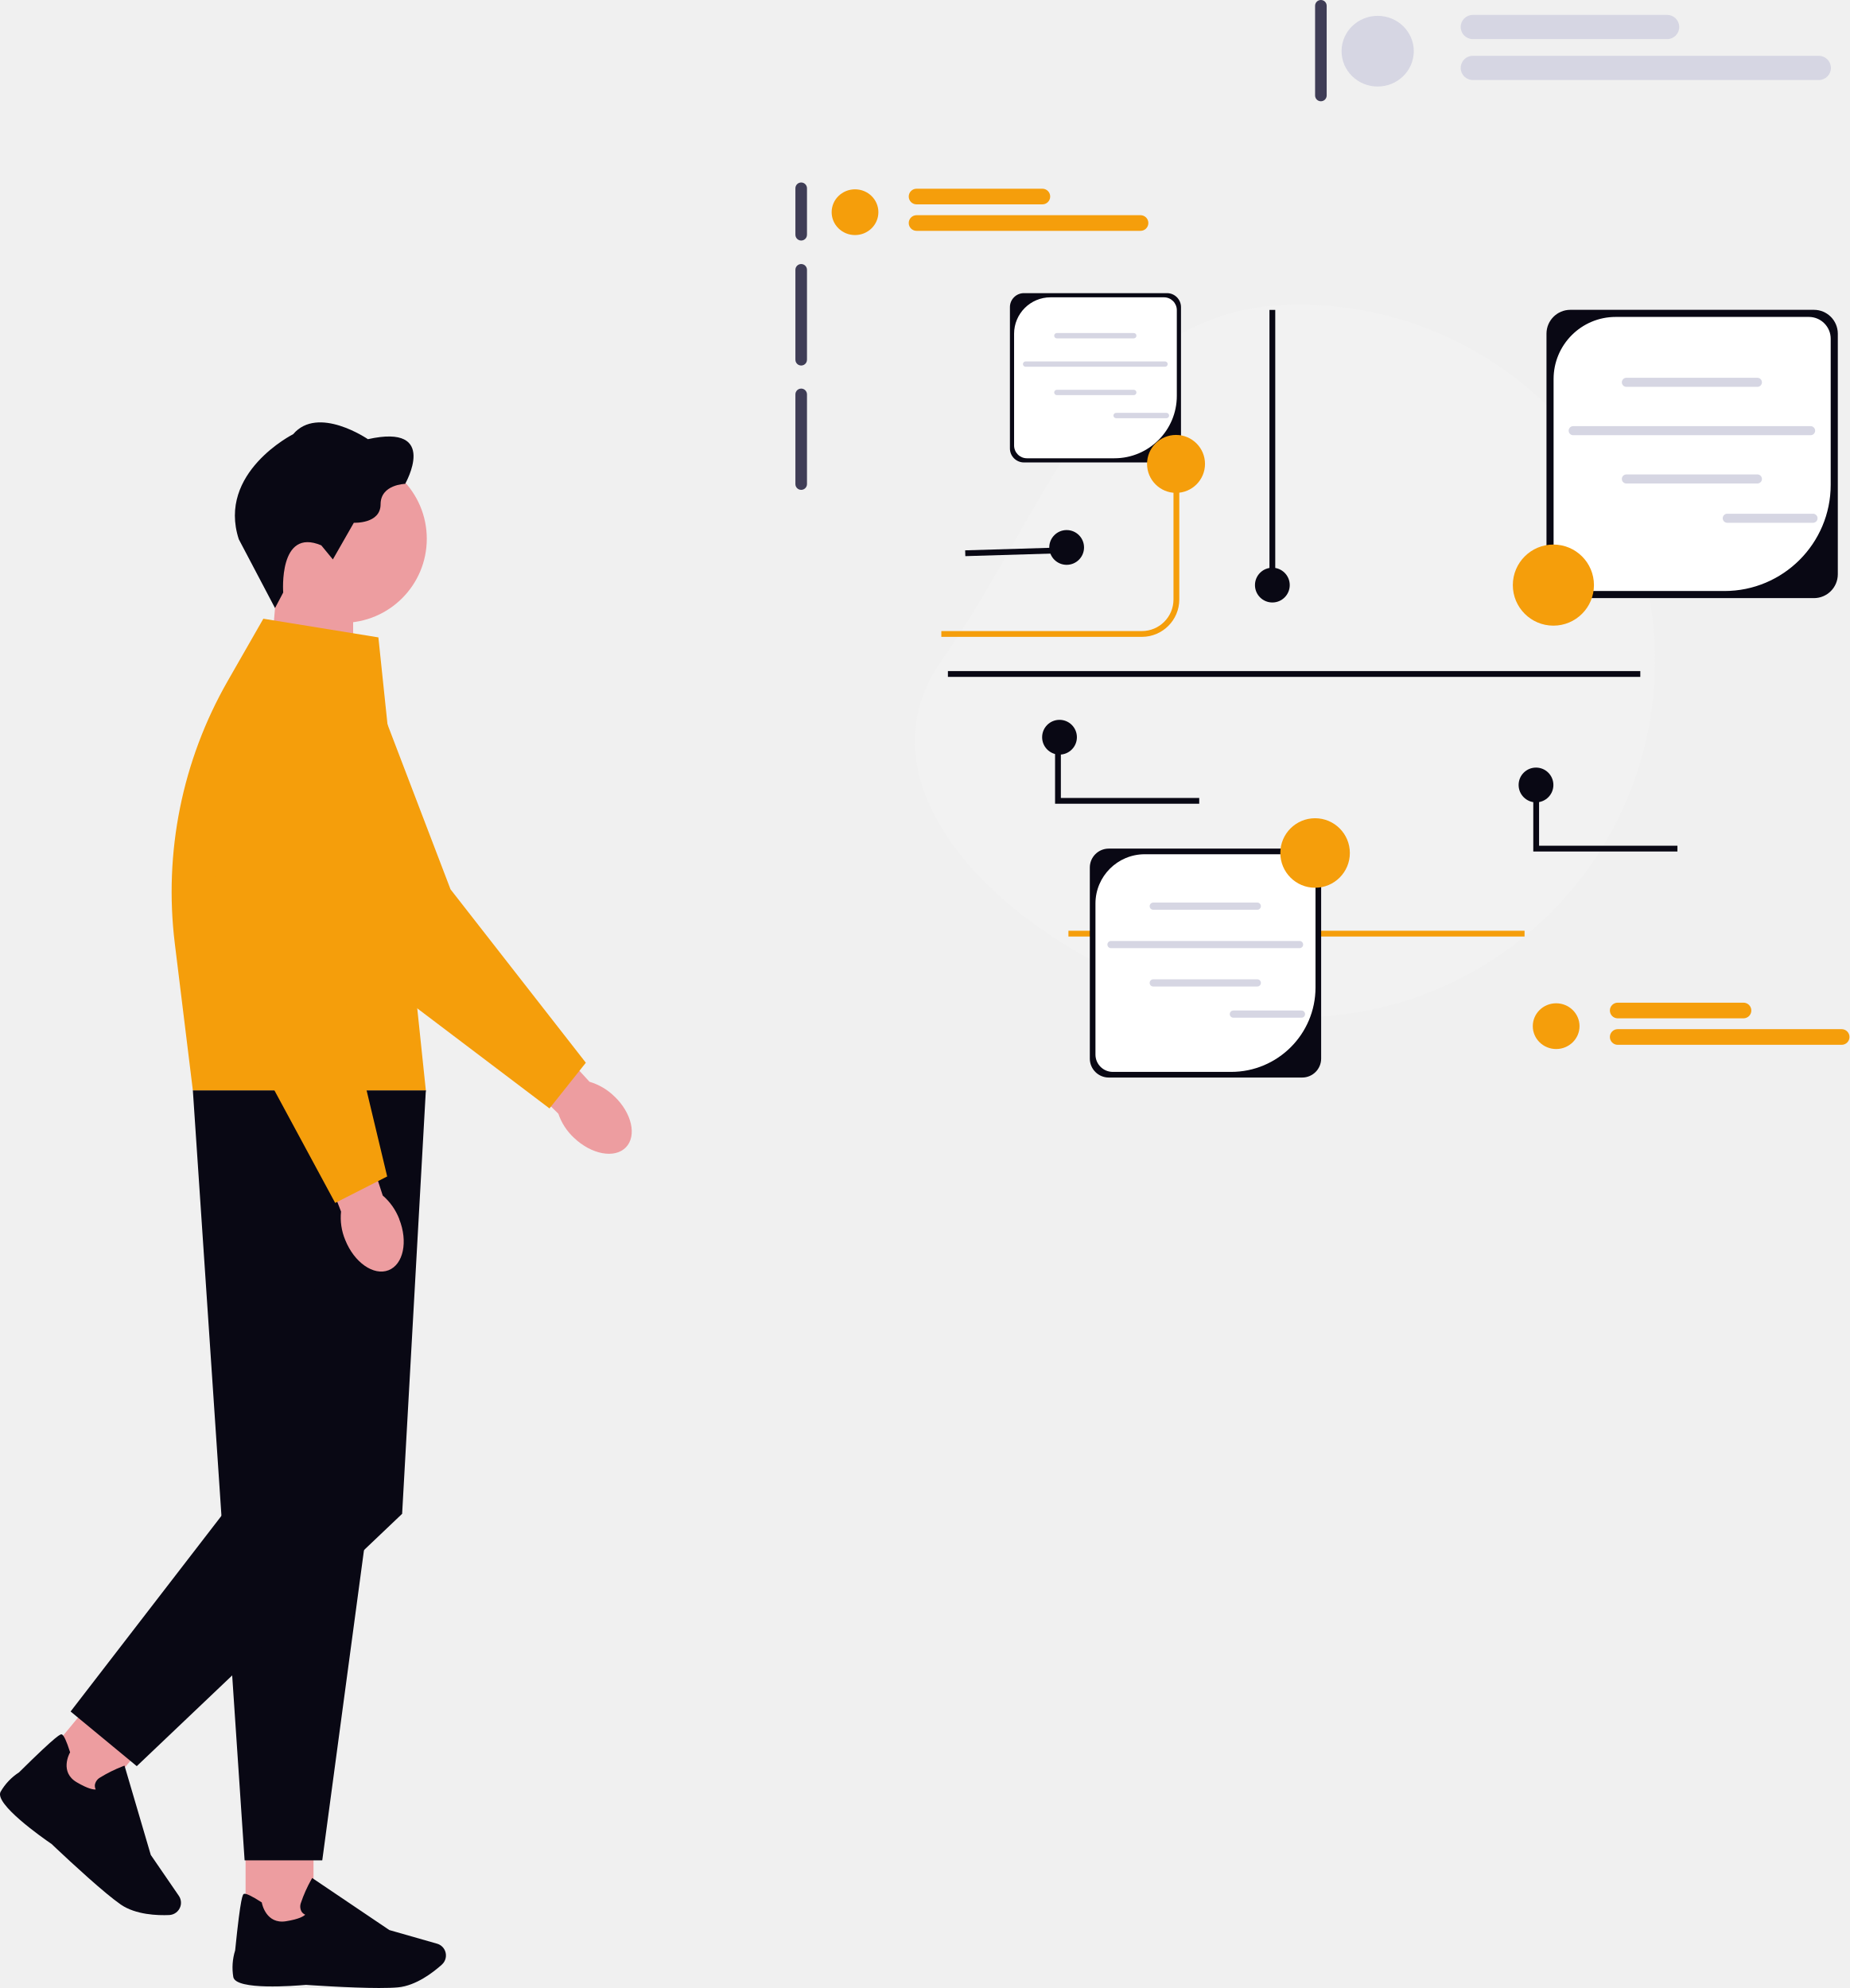
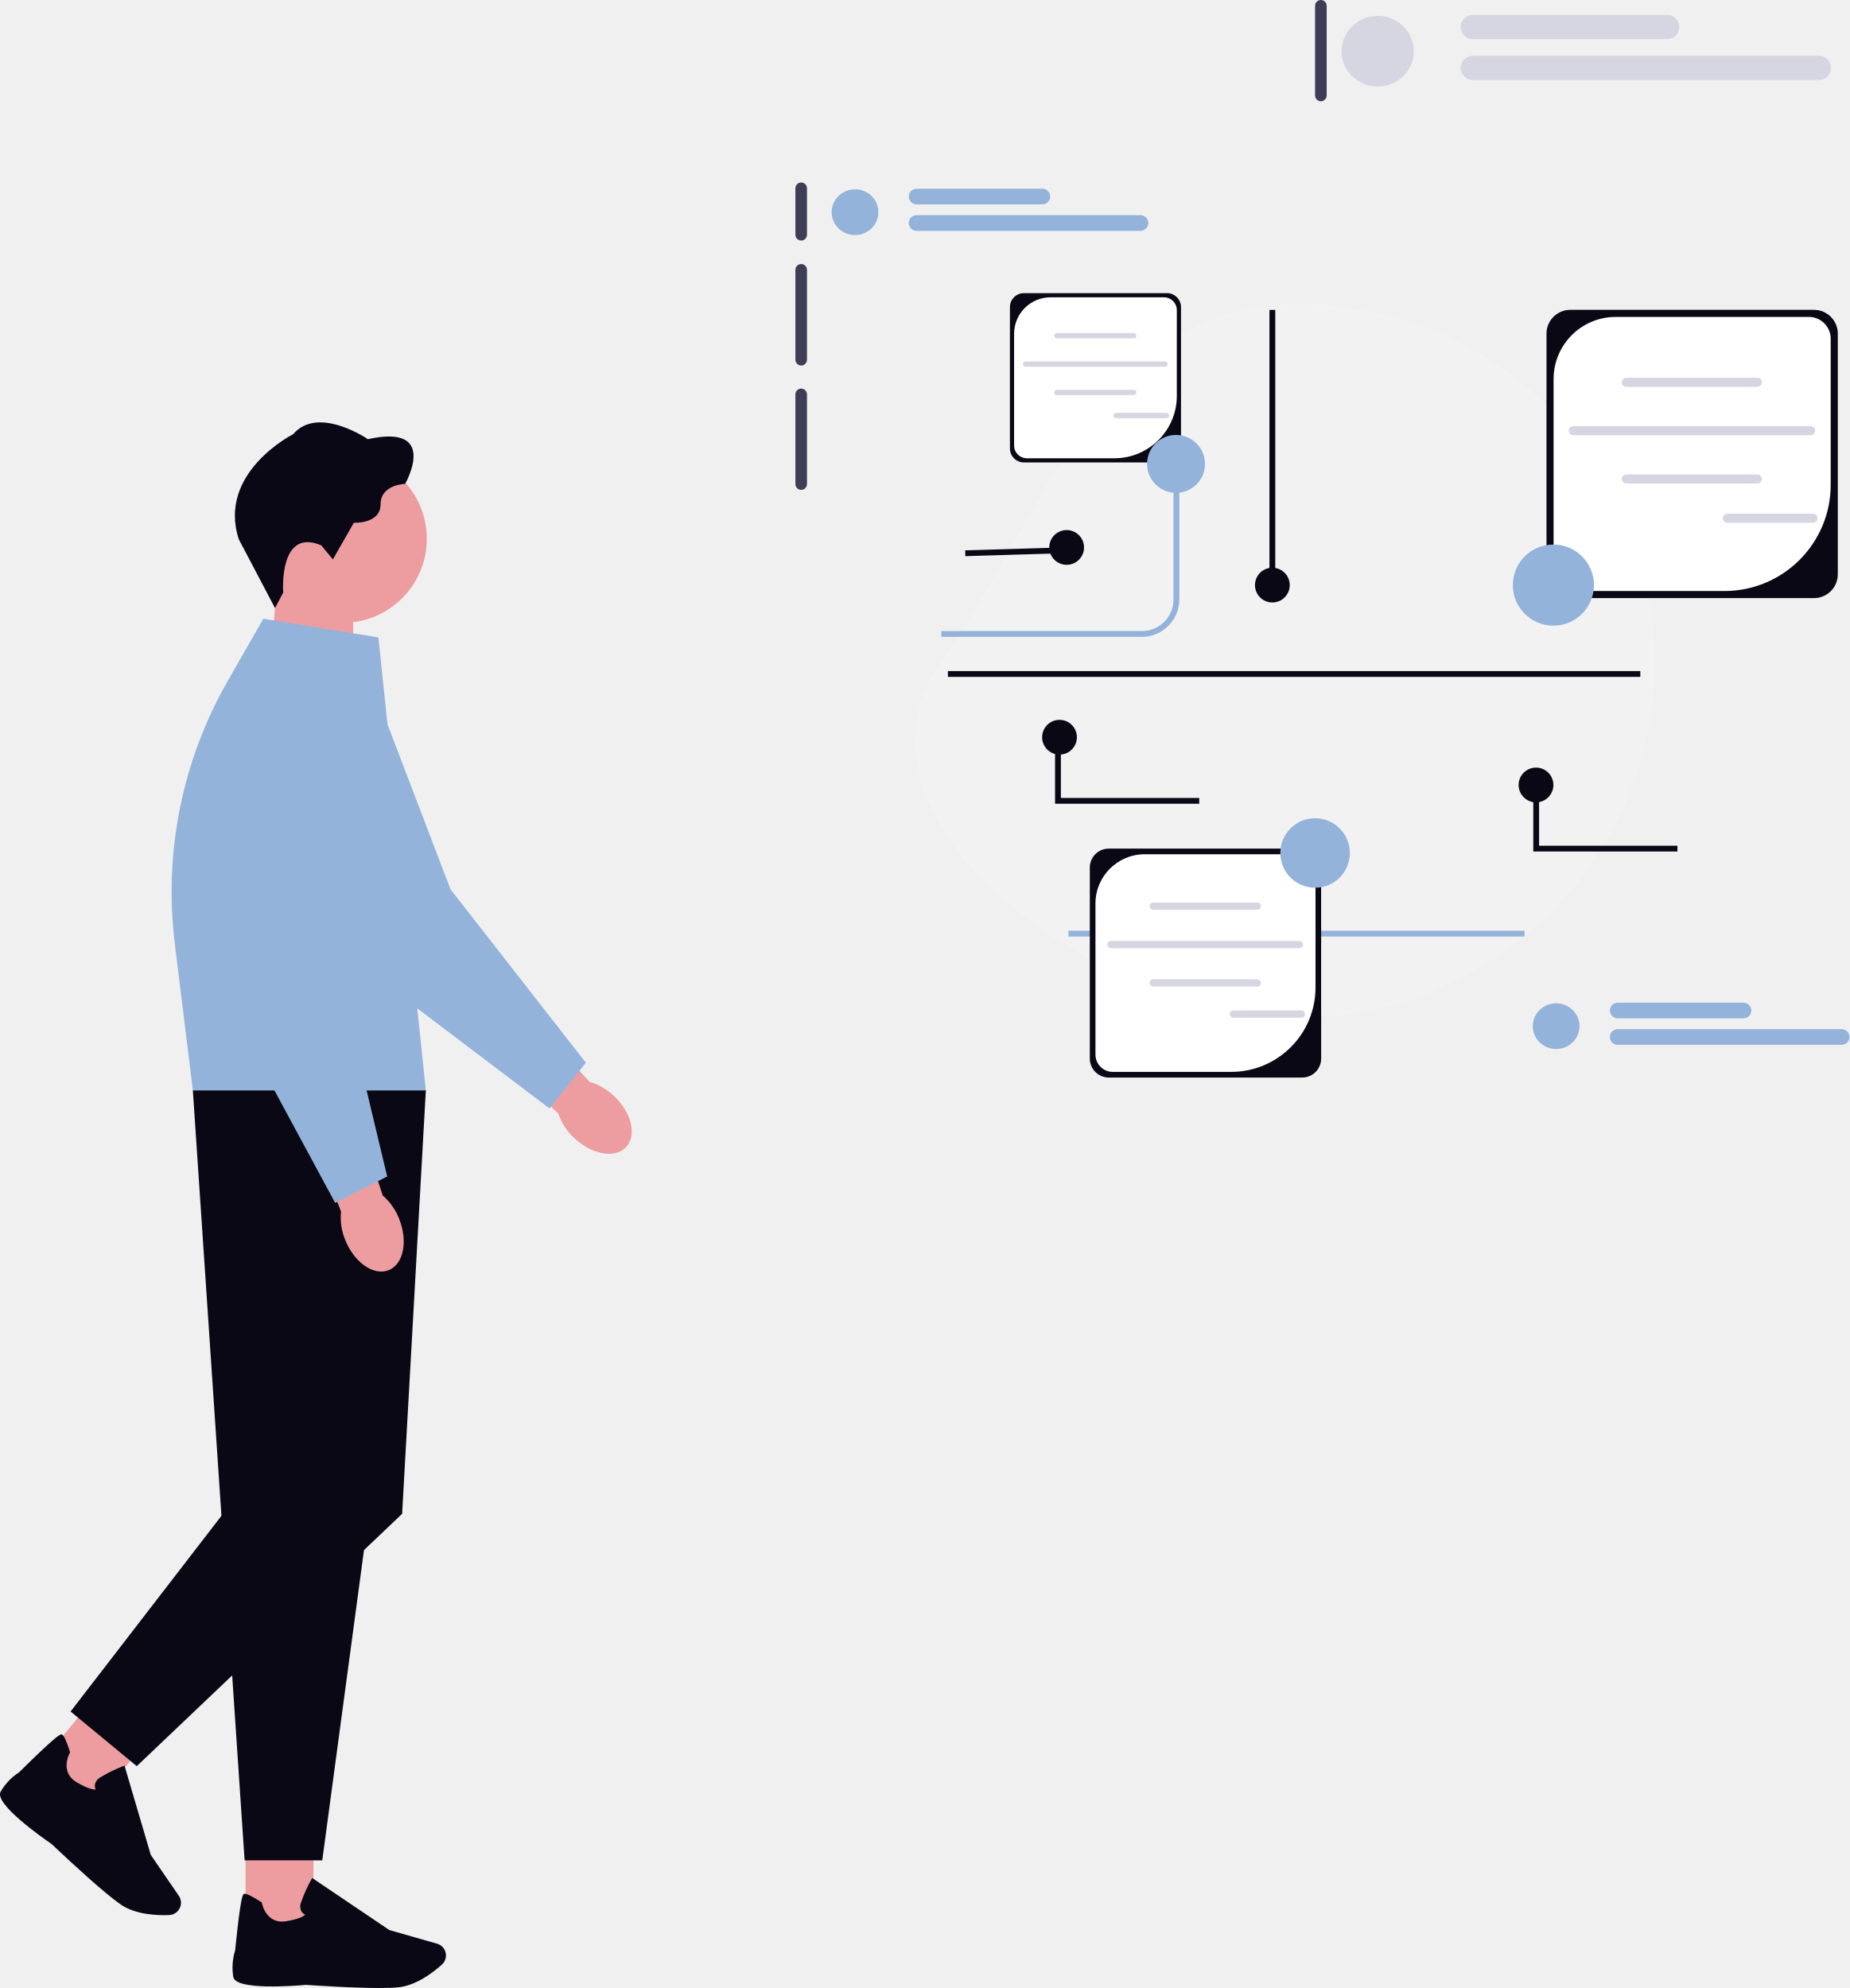
<svg xmlns="http://www.w3.org/2000/svg" width="744.184" height="800.076" viewBox="0 0 744.184 800.076" role="img" artist="Katerina Limpitsouni" source="https://undraw.co/">
  <g transform="translate(-780.246 -161.184)">
    <g transform="translate(780.246 331.173)">
      <path d="M481.229,329.335h0a23.954,23.954,0,0,0-9.984-5.86L443.72,293.47l-14.514,13.913,29.5,28.948A23.519,23.519,0,0,0,464.971,346c7.061,6.751,16.419,8.484,20.905,3.876s2.428-13.8-4.62-20.531h-.026Z" transform="translate(-234.042 -58.101)" fill="#ed9da0" />
-       <path d="M581.124,348.7l-14.617,18.377-75.556-57.192-.065-.131-44.153-82.394a28.26,28.26,0,1,1,51.306-23.441L526.686,278.9l54.44,69.774v.026Z" transform="translate(-345.408 -90.976)" fill="#f59e0b" />
+       <path d="M581.124,348.7l-14.617,18.377-75.556-57.192-.065-.131-44.153-82.394a28.26,28.26,0,1,1,51.306-23.441L526.686,278.9l54.44,69.774v.026Z" transform="translate(-345.408 -90.976)" fill="#93b3da" />
      <path d="M518.269,164.58h30.8v48.865l-33.96-11.159Z" transform="translate(-406.972 -97.433)" fill="#ed9da0" />
      <path d="M560.07,156.929a33.833,33.833,0,1,0,0,.008Z" transform="translate(-388.344 -110.091)" fill="#ed9da0" />
      <path d="M515.939,181.6l-3.3,6.265L498.071,160.18c-8.77-26.86,21.861-42.287,21.861-42.287,10-11.772,30.084,2,30.084,2C578.99,113.455,565,137.875,565,137.875s-9.88.218-9.88,8.21-10.767,7.44-10.767,7.44l-8.436,14.761-4.659-5.662c-17.32-7.335-15.323,18.977-15.323,18.977Z" transform="translate(-401.98 -113.133)" fill="#090814" />
      <rect width="27.33" height="38.776" transform="translate(98.818 567.843)" fill="#ed9da0" />
      <path d="M545.737,606.251c-11.994,0-29.507-1.253-29.641-1.266-4.682.418-28.074,2.258-29.236-3.093a22.982,22.982,0,0,1,.731-10.767c2.258-22.358,3.093-22.618,3.593-22.762.8-.235,3.119.871,6.891,3.3l.235.157.052.274c.065.34,1.736,8.549,9.658,7.295,5.43-.861,7.186-2.062,7.752-2.649a3.339,3.339,0,0,1-1.436-1.2,4.2,4.2,0,0,1-.3-3.5,55.351,55.351,0,0,1,4.2-9.437l.353-.626,31.056,20.957,19.186,5.482a4.908,4.908,0,0,1,3.2,2.831h0a4.947,4.947,0,0,1-1.253,5.586c-3.484,3.132-10.416,8.493-17.671,9.162-1.932.183-4.49.248-7.361.248h0Z" transform="translate(-392.975 23.836)" fill="#090814" />
      <rect width="27.33" height="38.776" transform="translate(37.3 557.016) rotate(-140.436)" fill="#ed9da0" />
      <path d="M611,581.7c-9.241-7.648-21.94-19.773-22.031-19.864-3.876-2.649-23.075-16.145-20.557-21.014a22.773,22.773,0,0,1,7.427-7.831c15.988-15.805,16.784-15.461,17.267-15.257.77.327,1.851,2.649,3.211,6.93l.078.261-.131.248c-.183.314-4.124,7.713,2.78,11.785,4.737,2.793,6.852,2.989,7.661,2.9a3.331,3.331,0,0,1-.34-1.851,4.208,4.208,0,0,1,2-2.884,55.538,55.538,0,0,1,9.255-4.594l.665-.261,10.571,35.944,11.29,16.458a4.952,4.952,0,0,1,.653,4.229h0a4.964,4.964,0,0,1-4.528,3.51c-4.672.2-13.431-.091-19.447-4.2-1.592-1.1-3.6-2.675-5.821-4.5h0Z" transform="translate(-568.188 10.317)" fill="#090814" />
      <path d="M586.437,319.1,544.776,628.983H513.527L492.7,319.1h93.746Z" transform="translate(-415.104 -50.281)" fill="#090814" />
      <path d="M554.917,488.366,492.7,569.09l26.625,21.994L626.1,489.53l9.541-170.43-19.094,17.071Z" transform="translate(-464.295 -50.281)" fill="#090814" />
-       <path d="M575.892,181.188l19.093,182.294H501.239l-7.27-59.163a170.725,170.725,0,0,1,21.248-105.506L529.6,173.676l46.294,7.513h0Z" transform="translate(-423.64 -94.659)" fill="#f59e0b" />
+       <path d="M575.892,181.188l19.093,182.294H501.239l-7.27-59.163a170.725,170.725,0,0,1,21.248-105.506L529.6,173.676l46.294,7.513h0Z" transform="translate(-423.64 -94.659)" fill="#93b3da" />
      <path d="M537.755,370.062h0a23.881,23.881,0,0,0-6.656-9.473l-12.6-38.74-18.99,6.642,14.813,38.568a23.383,23.383,0,0,0,1.683,11.407c3.615,9.058,11.421,14.527,17.411,12.2s7.922-11.551,4.307-20.609h.026Z" transform="translate(-377.098 -49.441)" fill="#ed9da0" />
-       <path d="M576.605,391.539l-20.921,10.65L510.669,318.8v-.143l-5.988-93.279a28.261,28.261,0,1,1,56.409,0l-5.051,80.1,20.57,86.075h0Z" transform="translate(-420.817 -88.055)" fill="#f59e0b" />
+       <path d="M576.605,391.539l-20.921,10.65L510.669,318.8v-.143l-5.988-93.279a28.261,28.261,0,1,1,56.409,0l-5.051,80.1,20.57,86.075h0Z" transform="translate(-420.817 -88.055)" fill="#93b3da" />
    </g>
    <g transform="translate(1100.294 161.184)">
      <path d="M218.06,154.13a143.391,143.391,0,1,1,0,286.781c-79.192,0-188.792-78.517-143.391-143.391S138.868,154.13,218.06,154.13Z" transform="translate(-15.945 -31.55)" fill="#f2f2f2" />
      <path d="M361.113,159.982a2.334,2.334,0,0,0-2.332,2.332v74.61a2.332,2.332,0,0,0,4.663,0v-74.61A2.334,2.334,0,0,0,361.113,159.982Z" transform="translate(32.92 -30.58)" fill="#3f3d56" />
      <path d="M25.113,111.982a2.334,2.334,0,0,0-2.332,2.332v18.652a2.332,2.332,0,1,0,4.663,0V114.313A2.334,2.334,0,0,0,25.113,111.982Z" transform="translate(-22.782 -38.538)" fill="#3f3d56" />
      <path d="M25.113,159.982a2.334,2.334,0,0,0-2.332,2.332v36.139a2.332,2.332,0,1,0,4.663,0V162.313A2.334,2.334,0,0,0,25.113,159.982Z" transform="translate(-22.782 -53.722)" fill="#3f3d56" />
      <path d="M25.113,203.982a2.334,2.334,0,0,0-2.332,2.332v36.139a2.332,2.332,0,0,0,4.663,0V206.313A2.334,2.334,0,0,0,25.113,203.982Z" transform="translate(-22.782 -47.593)" fill="#3f3d56" />
      <path d="M204.487,48.982a2.334,2.334,0,0,0-2.332,2.332V87.452a2.332,2.332,0,0,0,4.663,0V51.313a2.334,2.334,0,0,0-2.332-2.332Z" transform="translate(6.954 -48.982)" fill="#3f3d56" />
-       <path d="M153.851,278.738h-80.7v-2.332h80.7a12.728,12.728,0,0,0,12.713-12.714V209.13H168.9v54.562a15.062,15.062,0,0,1-15.045,15.046Z" transform="translate(-14.431 -22.433)" fill="#f59e0b" />
-       <rect width="183.535" height="2.332" transform="translate(109.86 374.58)" fill="#f59e0b" />
+       <path d="M153.851,278.738h-80.7v-2.332h80.7a12.728,12.728,0,0,0,12.713-12.714V209.13H168.9v54.562a15.062,15.062,0,0,1-15.045,15.046Z" transform="translate(-14.431 -22.433)" fill="#93b3da" />
+       <rect width="183.535" height="2.332" transform="translate(109.86 374.58)" fill="#93b3da" />
      <g transform="translate(302.216 124.69)">
        <path d="M389.648,271.965H291.616a9.605,9.605,0,0,1-9.594-9.594V165.534a9.605,9.605,0,0,1,9.594-9.594h98.032a9.605,9.605,0,0,1,9.594,9.594v96.836A9.605,9.605,0,0,1,389.648,271.965Z" transform="translate(-282.021 -155.94)" fill="#090814" />
        <path d="M309.466,158.392a24.992,24.992,0,0,0-24.992,24.992V259.91a8.79,8.79,0,0,0,8.79,8.79h59.944a42.769,42.769,0,0,0,42.769-42.769V167.182a8.79,8.79,0,0,0-8.79-8.79Z" transform="translate(-281.615 -155.534)" fill="#fff" />
        <g transform="translate(8.918 27.352)">
          <path d="M362.575,183.05H309.858a1.824,1.824,0,1,1,0-3.648h52.717a1.824,1.824,0,0,1,0,3.648Z" transform="translate(-286.627 -179.402)" fill="#d6d6e3" />
          <path d="M362.575,216.414H309.858a1.824,1.824,0,1,1,0-3.648h52.717a1.824,1.824,0,0,1,0,3.648Z" transform="translate(-286.627 -173.872)" fill="#d6d6e3" />
          <path d="M387.027,199.743H291.495a1.824,1.824,0,1,1,0-3.648h95.532a1.824,1.824,0,0,1,0,3.648Z" transform="translate(-289.671 -176.635)" fill="#d6d6e3" />
          <path d="M379.186,229.98H344.675a1.824,1.824,0,1,1,0-3.648h34.511a1.824,1.824,0,0,1,0,3.648Z" transform="translate(-280.855 -171.623)" fill="#d6d6e3" />
        </g>
      </g>
      <g transform="translate(118.466 341.524)">
        <path d="M209.864,434.072H132.02a7.627,7.627,0,0,1-7.619-7.619V349.559a7.627,7.627,0,0,1,7.619-7.619h77.844a7.627,7.627,0,0,1,7.619,7.619v76.895a7.627,7.627,0,0,1-7.619,7.619h0Z" transform="translate(-124.402 -341.94)" fill="#090814" />
        <path d="M146.194,343.887a19.846,19.846,0,0,0-19.846,19.846V424.5a6.98,6.98,0,0,0,6.98,6.98h47.6a33.962,33.962,0,0,0,33.962-33.962v-46.65a6.98,6.98,0,0,0-6.98-6.98H146.194Z" transform="translate(-124.079 -341.617)" fill="#fff" />
        <g transform="translate(7.081 21.719)">
          <path d="M188.367,363.467H146.506a1.448,1.448,0,1,1,0-2.9h41.861a1.448,1.448,0,0,1,0,2.9Z" transform="translate(-128.059 -360.571)" fill="#d6d6e3" />
          <path d="M188.367,389.96H146.506a1.448,1.448,0,1,1,0-2.9h41.861a1.448,1.448,0,0,1,0,2.9Z" transform="translate(-128.059 -356.179)" fill="#d6d6e3" />
          <path d="M207.783,376.723H131.924a1.448,1.448,0,1,1,0-2.9h75.859a1.448,1.448,0,0,1,0,2.9Z" transform="translate(-130.476 -358.373)" fill="#d6d6e3" />
          <path d="M201.557,400.732h-27.4a1.448,1.448,0,1,1,0-2.9h27.4a1.448,1.448,0,0,1,0,2.9Z" transform="translate(-123.475 -354.393)" fill="#d6d6e3" />
        </g>
      </g>
      <g transform="translate(86.317 117.974)">
        <path d="M160.028,218.315H102.459a5.641,5.641,0,0,1-5.634-5.634V155.814a5.641,5.641,0,0,1,5.634-5.634h57.569a5.641,5.641,0,0,1,5.634,5.634v56.867a5.641,5.641,0,0,1-5.634,5.634h0Z" transform="translate(-96.824 -150.179)" fill="#090814" />
        <path d="M112.941,151.619A14.677,14.677,0,0,0,98.264,166.3v44.939a5.162,5.162,0,0,0,5.162,5.162h35.2a25.116,25.116,0,0,0,25.116-25.116v-34.5a5.162,5.162,0,0,0-5.162-5.162H112.941Z" transform="translate(-96.586 -149.941)" fill="#fff" />
        <g transform="translate(5.237 16.062)">
          <path d="M144.129,166.1H113.171a1.071,1.071,0,1,1,0-2.142h30.958a1.071,1.071,0,0,1,0,2.142Z" transform="translate(-99.529 -163.958)" fill="#d6d6e3" />
          <path d="M144.129,185.692H113.171a1.071,1.071,0,1,1,0-2.142h30.958a1.071,1.071,0,0,1,0,2.142Z" transform="translate(-99.529 -160.71)" fill="#d6d6e3" />
          <path d="M158.489,175.9h-56.1a1.071,1.071,0,1,1,0-2.142h56.1a1.071,1.071,0,0,1,0,2.142Z" transform="translate(-101.316 -162.332)" fill="#d6d6e3" />
          <path d="M153.884,193.659H133.618a1.071,1.071,0,1,1,0-2.142h20.267a1.071,1.071,0,0,1,0,2.142Z" transform="translate(-96.139 -159.389)" fill="#d6d6e3" />
        </g>
      </g>
-       <circle cx="16.321" cy="16.321" r="16.321" transform="translate(288.673 219.153)" fill="#f59e0b" />
-       <circle cx="11.658" cy="11.658" r="11.658" transform="translate(141.496 175.041)" fill="#f59e0b" />
-       <circle cx="13.989" cy="13.989" r="13.989" transform="translate(195.119 329.301)" fill="#f59e0b" />
+       <circle cx="16.321" cy="16.321" r="16.321" transform="translate(288.673 219.153)" fill="#93b3da" />
+       <circle cx="11.658" cy="11.658" r="11.658" transform="translate(141.496 175.041)" fill="#93b3da" />
+       <circle cx="13.989" cy="13.989" r="13.989" transform="translate(195.119 329.301)" fill="#93b3da" />
      <g transform="translate(219.762 6.002)">
        <ellipse cx="14.529" cy="14.223" rx="14.529" ry="14.223" transform="translate(0 0.374)" fill="#d6d6e3" />
        <path d="M335.482,63.862H257.276a4.866,4.866,0,1,1,0-9.732h78.206a4.866,4.866,0,1,1,0,9.732Z" transform="translate(-204.477 -54.13)" fill="#d6d6e3" />
        <path d="M396.515,77.989H257.276a4.866,4.866,0,1,1,0-9.732H396.515a4.866,4.866,0,1,1,0,9.732Z" transform="translate(-204.477 -51.788)" fill="#d6d6e3" />
      </g>
      <g transform="translate(14.585 75.949)">
-         <ellipse cx="9.403" cy="9.205" rx="9.403" ry="9.205" transform="translate(0 0.242)" fill="#f59e0b" />
-         <path d="M115.667,120.429H65.053a3.149,3.149,0,1,1,0-6.3h50.614a3.149,3.149,0,0,1,0,6.3Z" transform="translate(-30.882 -114.13)" fill="#f59e0b" />
-         <path d="M155.166,129.571H65.053a3.149,3.149,0,1,1,0-6.3h90.113a3.149,3.149,0,0,1,0,6.3Z" transform="translate(-30.882 -112.615)" fill="#f59e0b" />
+         <ellipse cx="9.403" cy="9.205" rx="9.403" ry="9.205" transform="translate(0 0.242)" fill="#93b3da" />
+         <path d="M115.667,120.429H65.053a3.149,3.149,0,1,1,0-6.3h50.614a3.149,3.149,0,0,1,0,6.3Z" transform="translate(-30.882 -114.13)" fill="#93b3da" />
+         <path d="M155.166,129.571H65.053a3.149,3.149,0,1,1,0-6.3h90.113a3.149,3.149,0,0,1,0,6.3Z" transform="translate(-30.882 -112.615)" fill="#93b3da" />
      </g>
      <g transform="translate(296.704 403.532)">
        <g transform="translate(0)">
-           <ellipse cx="9.403" cy="9.205" rx="9.403" ry="9.205" transform="translate(0 0.242)" fill="#f59e0b" />
-           <path d="M357.667,401.429H307.053a3.149,3.149,0,0,1,0-6.3h50.614a3.149,3.149,0,0,1,0,6.3Z" transform="translate(-272.882 -395.13)" fill="#f59e0b" />
-           <path d="M397.166,410.571H307.053a3.149,3.149,0,0,1,0-6.3h90.113a3.149,3.149,0,0,1,0,6.3Z" transform="translate(-272.882 -393.615)" fill="#f59e0b" />
+           <ellipse cx="9.403" cy="9.205" rx="9.403" ry="9.205" transform="translate(0 0.242)" fill="#93b3da" />
+           <path d="M357.667,401.429H307.053a3.149,3.149,0,0,1,0-6.3h50.614a3.149,3.149,0,0,1,0,6.3Z" transform="translate(-272.882 -395.13)" fill="#93b3da" />
+           <path d="M397.166,410.571H307.053a3.149,3.149,0,0,1,0-6.3h90.113a3.149,3.149,0,0,1,0,6.3Z" transform="translate(-272.882 -393.615)" fill="#93b3da" />
        </g>
      </g>
      <rect width="2.332" height="110.749" transform="translate(190.748 124.725)" fill="#090814" />
      <circle cx="6.995" cy="6.995" r="6.995" transform="translate(184.919 228.48)" fill="#090814" />
      <circle cx="6.995" cy="6.995" r="6.995" transform="translate(291.004 308.918)" fill="#090814" />
      <circle cx="6.995" cy="6.995" r="6.995" transform="translate(102.148 213.325)" fill="#090814" />
      <rect width="38.27" height="2.333" transform="matrix(1, -0.03, 0.03, 1, 68.307, 221.487)" fill="#090814" />
      <path d="M335.465,346.748h-58V319.97h2.332v24.446h55.673Z" transform="translate(19.438 -4.058)" fill="#090814" />
      <circle cx="6.995" cy="6.995" r="6.995" transform="translate(99.277 289.7)" fill="#090814" />
      <path d="M170.409,330.263h-58V303.486h2.332v24.446h55.673Z" transform="translate(-7.924 -6.791)" fill="#090814" />
      <rect width="278.6" height="2.332" transform="translate(61.367 270.08)" fill="#090814" />
    </g>
  </g>
</svg>
